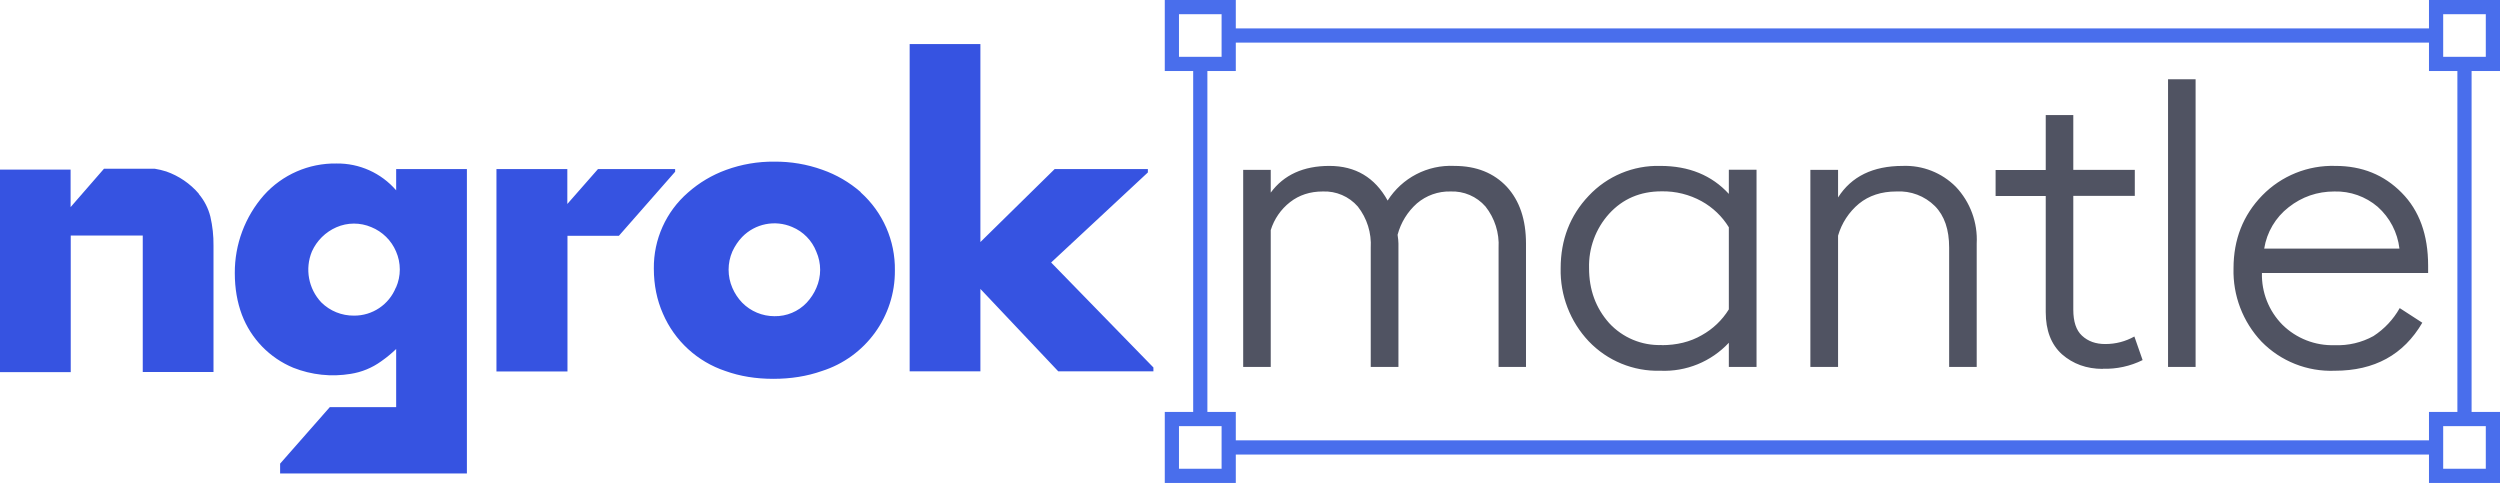
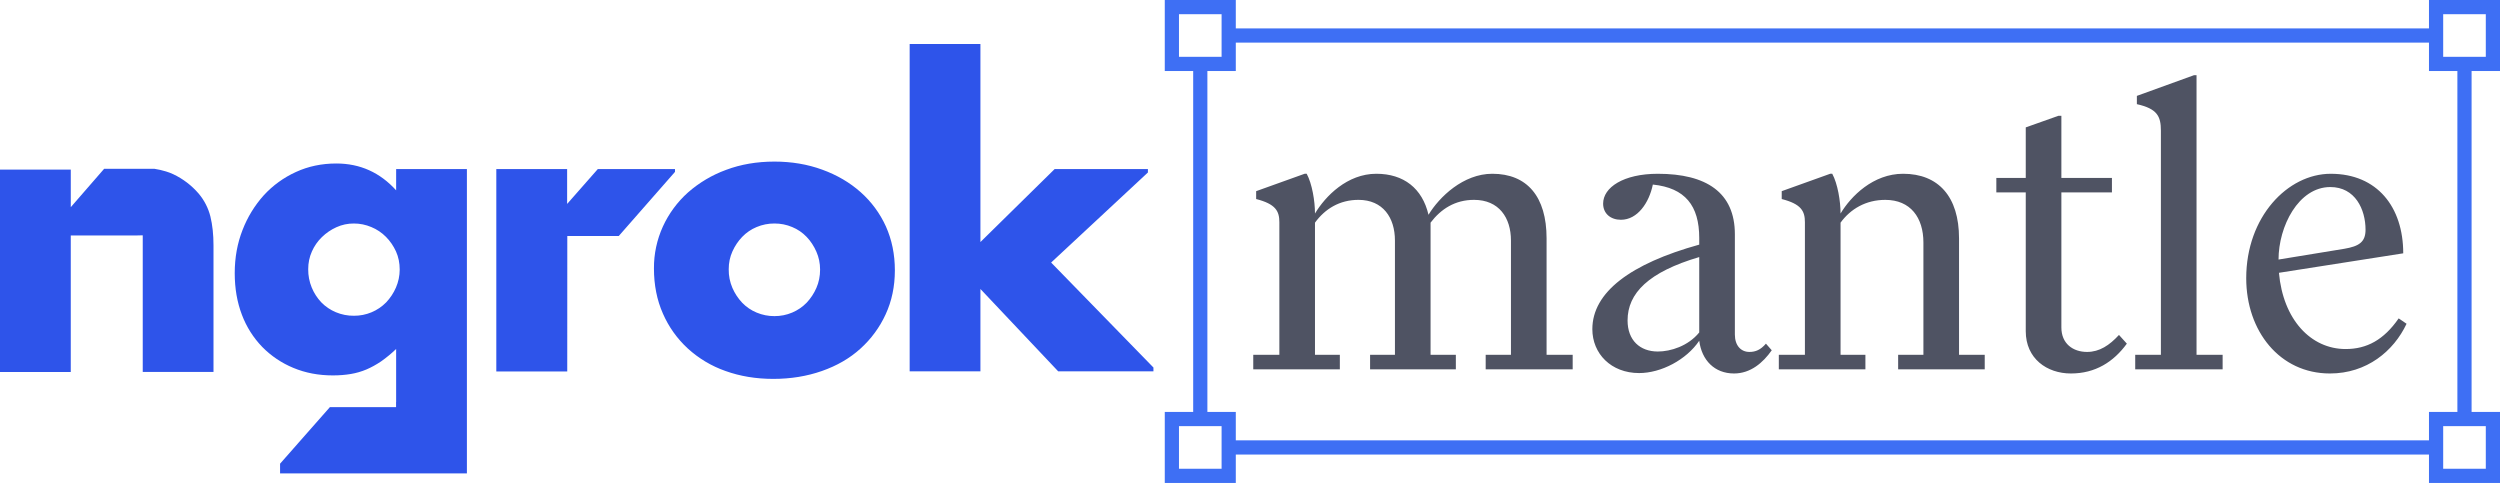
- <svg xmlns="http://www.w3.org/2000/svg" fill="none" viewBox="0 0 176 34">
-   <path fill="#3653E1" d="M27.89 13.4a5.45 5.45 0 0 0-4.21-1.89 6.72 6.72 0 0 0-5.1 2.23 8.24 8.24 0 0 0-2.05 5.49c0 1.07.17 2.05.5 2.93a6.56 6.56 0 0 0 3.62 3.73 7.6 7.6 0 0 0 4.04.43 4.98 4.98 0 0 0 2.14-.88 8.9 8.9 0 0 0 1.06-.87v4.09h-4.67l-3.5 3.98v.69h13.15V11.9h-4.98v1.5Zm-.02 6.84a3.15 3.15 0 0 1-2.95 1.98 3.22 3.22 0 0 1-2.3-.93 3.36 3.36 0 0 1-.66-3.59 3.37 3.37 0 0 1 1.72-1.7 3.1 3.1 0 0 1 2.46-.01 3.2 3.2 0 0 1 1.74 1.71 3.16 3.16 0 0 1 0 2.54ZM14 13.64a5.36 5.36 0 0 0-2.3-1.57 5.68 5.68 0 0 0-.8-.19H7.32l-2.35 2.7v-2.64H0V26.2h4.98v-9.62h5.07v9.61h4.98v-8.9a8.6 8.6 0 0 0-.22-2.04 3.97 3.97 0 0 0-.82-1.6Zm33.53-1.74H42.1l-2.16 2.46V11.9h-4.99v14.25h5V16.6h3.62l3.96-4.51v-.2ZM74 18.48l6.81-6.34v-.24h-6.56l-5.23 5.14V3.1h-4.98v23.04h4.98v-5.8l5.48 5.8h6.7v-.27L74 18.48Zm-13.41-4.96a8.28 8.28 0 0 0-2.7-1.57 9.72 9.72 0 0 0-3.37-.57 9.6 9.6 0 0 0-3.4.58c-.99.36-1.9.9-2.69 1.6a6.98 6.98 0 0 0-2.4 5.35c0 1.16.22 2.22.64 3.17a7.3 7.3 0 0 0 4.4 4.04c1.03.37 2.15.55 3.37.55 1.23 0 2.37-.18 3.42-.55A7.37 7.37 0 0 0 63 19.04a7.23 7.23 0 0 0-2.41-5.5Zm-3.12 6.75c-.16.38-.4.74-.68 1.04a3.05 3.05 0 0 1-2.27.95 3.19 3.19 0 0 1-2.27-.95 3.5 3.5 0 0 1-.69-1.04 3.23 3.23 0 0 1 0-2.57c.18-.38.4-.72.69-1.02a3.17 3.17 0 0 1 3.52-.7 3.1 3.1 0 0 1 1.7 1.74 3.16 3.16 0 0 1 0 2.55Z" />
-   <path fill="#505362" d="M105.5 25.83v-8.38a4.3 4.3 0 0 0-.92-2.91 3.1 3.1 0 0 0-2.47-1.06 3.5 3.5 0 0 0-2.36.84 4.49 4.49 0 0 0-1.36 2.21c.04.26.06.47.06.61v8.69H96.5v-8.38a4.3 4.3 0 0 0-.91-2.91 3.1 3.1 0 0 0-2.47-1.06c-.89 0-1.66.25-2.3.75a3.99 3.99 0 0 0-1.36 1.97v9.63h-1.94V11.96h1.94v1.6c.92-1.25 2.3-1.88 4.13-1.88s3.2.81 4.1 2.44a5.26 5.26 0 0 1 4.7-2.44c1.55 0 2.78.5 3.69 1.47.9.98 1.35 2.31 1.35 4v8.68h-1.94Zm11.39.27a6.7 6.7 0 0 1-5.05-2.08 7.25 7.25 0 0 1-1.97-5.13c0-2.01.66-3.72 1.97-5.1a6.66 6.66 0 0 1 5.05-2.11c2.01 0 3.62.66 4.82 1.97v-1.7h1.95v13.88h-1.95v-1.7a6.22 6.22 0 0 1-4.82 1.97Zm.08-1.8c1.07 0 2.02-.23 2.83-.7a5.2 5.2 0 0 0 1.91-1.82V16a5.2 5.2 0 0 0-1.91-1.83 5.62 5.62 0 0 0-2.83-.7c-1.5 0-2.73.53-3.69 1.58a5.48 5.48 0 0 0-1.41 3.83c0 1.52.47 2.8 1.41 3.86a4.8 4.8 0 0 0 3.7 1.55Zm10.48 1.53V11.96h1.95v1.94c.94-1.48 2.46-2.22 4.55-2.22a5 5 0 0 1 3.74 1.47 5.4 5.4 0 0 1 1.47 4v8.68h-1.94v-8.4c0-1.27-.33-2.24-1-2.92a3.56 3.56 0 0 0-2.72-1.03c-1.05 0-1.93.29-2.63.86a4.57 4.57 0 0 0-1.47 2.25v9.24h-1.95Zm20.59.14c-1.15 0-2.1-.35-2.88-1.03-.76-.69-1.14-1.68-1.14-2.97V13.8h-3.53v-1.83h3.53V8.1h1.94v3.86h4.33v1.83h-4.33v8.01c0 .84.2 1.45.61 1.83.43.4.97.59 1.64.59.74 0 1.42-.18 2.05-.53l.58 1.66a5.9 5.9 0 0 1-2.8.61Zm4.59-.14V5.58h1.94v20.25h-1.94Zm11.74.27a6.83 6.83 0 0 1-5.16-2.05 7.22 7.22 0 0 1-1.97-5.16c0-2.03.67-3.74 2.02-5.13a6.9 6.9 0 0 1 5.16-2.08c1.87 0 3.42.63 4.66 1.89 1.24 1.25 1.86 2.96 1.86 5.13v.52h-11.7a5 5 0 0 0 1.44 3.64 5 5 0 0 0 3.69 1.44 5.2 5.2 0 0 0 2.72-.64 5.64 5.64 0 0 0 1.85-1.97l1.59 1.03c-1.32 2.26-3.37 3.38-6.16 3.38Zm-4.97-8.6h9.52a4.65 4.65 0 0 0-1.53-2.94 4.5 4.5 0 0 0-3.05-1.08c-1.2 0-2.28.37-3.22 1.11a4.6 4.6 0 0 0-1.72 2.91Z" />
-   <path fill="#496EEC" d="M82 0v5h2v24h-2v5h5v-2h84v2h5v-5h-2V5h2V0h-5v2H87V0h-5Zm4 1v3h-3V1h3Zm85 2v2h2v24h-2v2H87v-2h-2V5h2V3h84ZM83 30h3v3h-3v-3Zm92 0v3h-3v-3h3Zm-3-29h3v3h-3V1Z" />
+ <svg xmlns="http://www.w3.org/2000/svg" width="176" height="34" fill="none" viewBox="0 0 176 34">
+   <path fill="#2e54ea" d="M27.888 13.4c-1.136-1.257-2.54-1.89-4.21-1.89q-1.541-.001-2.847.599a7 7 0 0 0-2.258 1.636 7.9 7.9 0 0 0-1.498 2.446q-.55 1.401-.55 3.041 0 1.608.507 2.933a6.6 6.6 0 0 0 1.43 2.26 6.6 6.6 0 0 0 2.19 1.474q1.268.53 2.78.53.685-.001 1.263-.1.568-.095 1.101-.318.523-.225 1.033-.569a9 9 0 0 0 1.059-.874v3.734h-.005v.362h-4.661l-3.505 3.98v.684H32.87V11.902h-4.981zm-.013 6.844c-.167.384-.4.737-.687 1.042a3.15 3.15 0 0 1-2.267.943 3.2 3.2 0 0 1-1.28-.25 3.1 3.1 0 0 1-1.021-.693 3.4 3.4 0 0 1-.674-1.042 3.3 3.3 0 0 1-.248-1.292q-.001-.667.26-1.249a3.2 3.2 0 0 1 .705-1.012c.296-.288.64-.523 1.016-.693a2.9 2.9 0 0 1 1.238-.263q.631-.001 1.225.25a3.1 3.1 0 0 1 1.033.693c.294.297.525.637.704 1.025q.261.582.26 1.28a3.2 3.2 0 0 1-.264 1.261m-13.886-6.611a5.4 5.4 0 0 0-1.802-1.373 4 4 0 0 0-.5-.19 6 6 0 0 0-.806-.185H7.33l-2.347 2.7v-2.644H0v14.246h4.982v-9.612H9.66l.389-.009v9.617h4.981v-8.91q0-1.137-.217-2.029a4 4 0 0 0-.824-1.611m33.531-1.731h-5.434l-2.16 2.455v-2.455H34.94v14.247h4.994l.004-9.536h3.624L47.52 12.1zM74 18.483l6.813-6.34v-.241h-6.566l-5.225 5.138V3.099H64.04v23.045h4.982v-5.8l5.477 5.8h6.703v-.271zm-13.414-4.958q-1.14-1.013-2.698-1.58-1.555-.57-3.372-.569-1.847 0-3.398.582c-.986.36-1.897.9-2.685 1.593a7.3 7.3 0 0 0-1.763 2.39 7 7 0 0 0-.632 2.96q0 1.75.632 3.177a7.3 7.3 0 0 0 1.75 2.455 7.7 7.7 0 0 0 2.655 1.585q1.543.555 3.36.556c1.23 0 2.37-.185 3.428-.556 1.054-.37 1.96-.891 2.71-1.572a7.4 7.4 0 0 0 1.776-2.416q.648-1.4.65-3.096c0-1.129-.214-2.162-.633-3.097a7.2 7.2 0 0 0-1.78-2.412m-3.112 6.745c-.167.384-.4.737-.687 1.042a3.1 3.1 0 0 1-1.016.693q-.593.251-1.25.25a3.2 3.2 0 0 1-1.256-.25 3 3 0 0 1-1.016-.693 3.6 3.6 0 0 1-.687-1.042 3.2 3.2 0 0 1-.26-1.318q-.001-.667.26-1.25c.175-.387.401-.727.687-1.024a3 3 0 0 1 1.016-.694 3.2 3.2 0 0 1 1.255-.25q.66-.001 1.251.25c.384.157.73.394 1.016.694.286.297.512.646.687 1.042q.261.595.26 1.262.001.692-.26 1.288" />
+   <path fill="#3e6ff4" d="M82 0v5h2v24h-2v5h5v-2h84v2h5v-5h-2V5h2V0h-5v2H87V0zm4 1v3h-3V1zm85 2v2h2v24h-2v2H87v-2h-2V5h2V3zM83 30h3v3h-3zm92 0v3h-3v-3zm-3-29h3v3h-3z" />
+   <path fill="#4f5363" d="M100.567 15.12c.758-1.253 2.45-2.887 4.491-2.887 2.45 0 3.821 1.604 3.821 4.55v8.196h1.838V26h-6.125v-1.02h1.779v-8.05c0-1.605-.846-2.86-2.596-2.86-1.342 0-2.333.643-3.063 1.605v9.304h1.78V26h-6.038v-1.02h1.75v-8.05c0-1.605-.846-2.86-2.566-2.86-1.342 0-2.363.643-3.063 1.605v9.304h1.75V26h-6.096v-1.02h1.838v-9.334c0-.788-.263-1.283-1.634-1.634v-.554l3.413-1.225h.146c.379.7.583 1.925.583 2.8.73-1.225 2.275-2.8 4.317-2.8 1.925 0 3.237 1.021 3.675 2.888m12.293-.787c0-1.137 1.429-2.1 3.85-2.1 3.412 0 5.425 1.313 5.425 4.259v7.058c0 .787.437 1.225 1.021 1.225.437 0 .787-.146 1.166-.583l.409.466c-.613.875-1.488 1.634-2.655 1.634-1.37 0-2.275-.934-2.45-2.305-.904 1.342-2.683 2.276-4.229 2.276-1.983 0-3.296-1.371-3.296-3.092 0-2.596 2.684-4.608 7.525-5.95v-.467c0-2.275-.991-3.529-3.266-3.762-.263 1.283-1.079 2.479-2.246 2.479-.729 0-1.254-.438-1.254-1.138m3.85 10.413c.904 0 2.129-.38 2.916-1.342v-5.308c-3.558 1.05-5.045 2.537-5.045 4.462 0 1.4.875 2.188 2.129 2.188m21.206.233h1.809V26h-6.096v-1.02h1.779v-7.905c0-1.75-.904-3.004-2.683-3.004-1.371 0-2.45.642-3.15 1.604v9.304h1.75V26h-6.096v-1.02h1.837v-9.334c0-.788-.262-1.283-1.633-1.634v-.554l3.412-1.225h.146c.379.7.584 1.925.584 2.8.729-1.225 2.304-2.8 4.404-2.8 2.479 0 3.937 1.604 3.937 4.55zm4.697-16.012 2.304-.817h.204v4.375h3.559v1.02h-3.559v9.51c0 1.137.817 1.72 1.809 1.72.875 0 1.575-.467 2.246-1.196l.554.613c-.934 1.283-2.217 2.1-3.938 2.1-1.691 0-3.179-1.05-3.179-2.975v-9.771h-2.071v-1.021h2.071zm12.023 16.012h1.837V26h-6.154v-1.02h1.808V9.2c0-1.02-.262-1.546-1.691-1.867V6.75l4.025-1.458h.175zm14.786-2.187c-.905 1.925-2.8 3.5-5.396 3.5-3.529 0-5.892-2.975-5.892-6.709 0-4.316 2.917-7.35 5.95-7.35 3.267 0 5.104 2.334 5.104 5.6l-8.75 1.371c.292 3.296 2.246 5.367 4.696 5.367 1.488 0 2.683-.642 3.733-2.158zm-5.367-9.625c-2.246 0-3.646 2.77-3.646 5.104l4.638-.759c1.02-.175 1.487-.466 1.487-1.341 0-1.43-.729-3.004-2.479-3.004" />
</svg>
